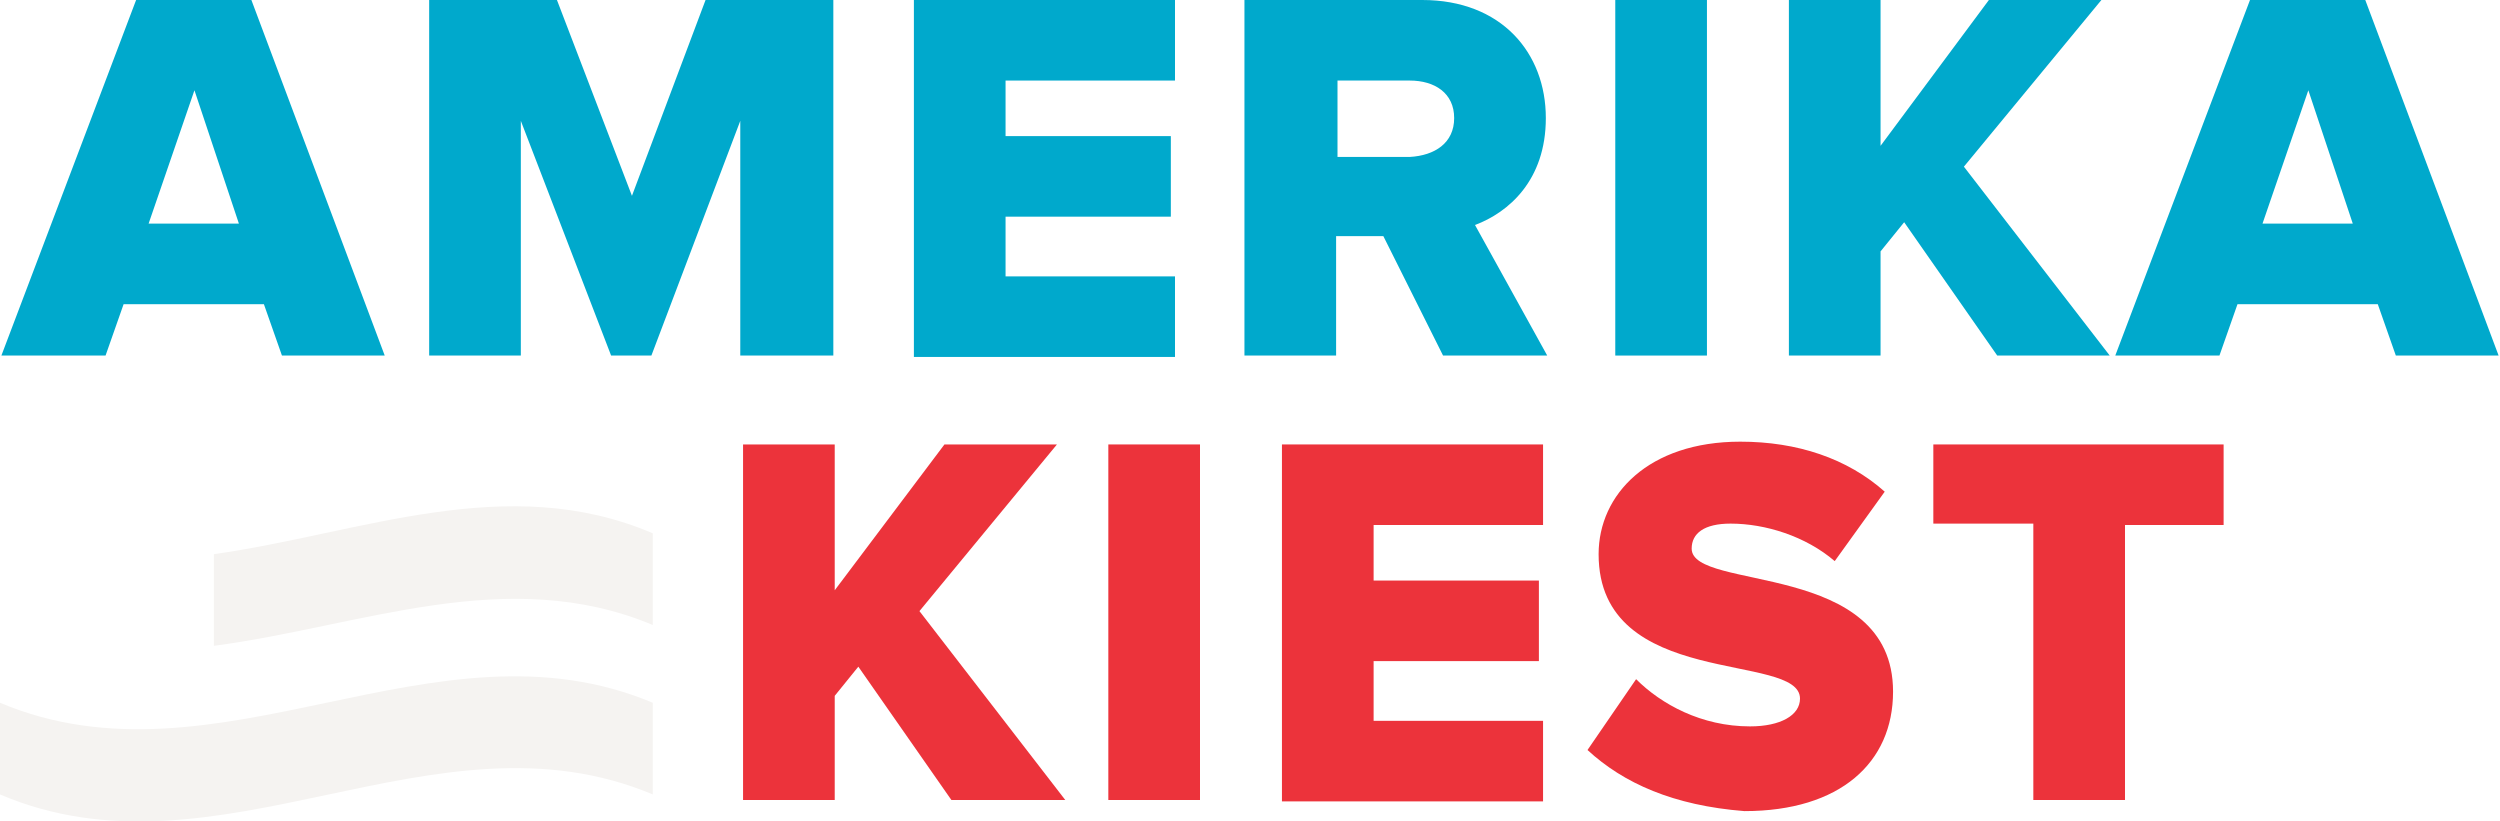
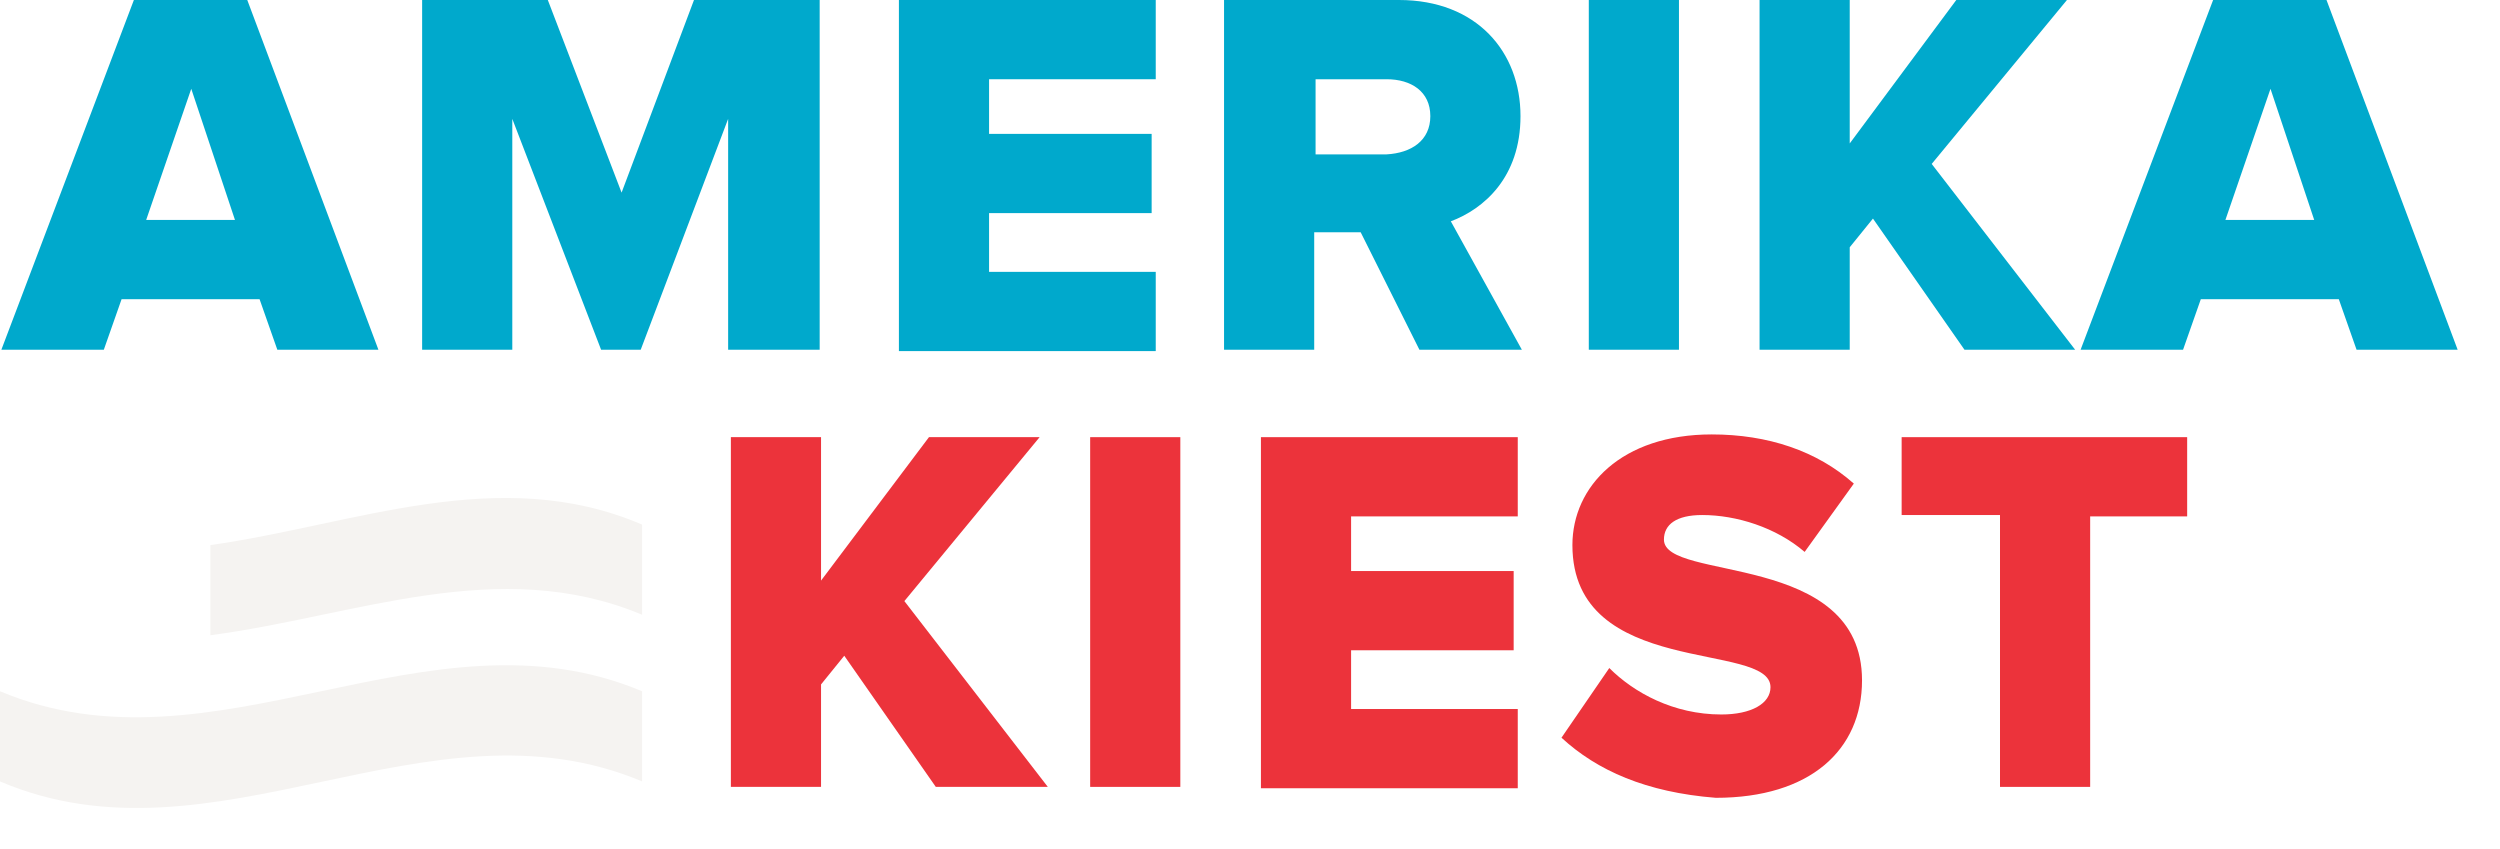
- <svg xmlns="http://www.w3.org/2000/svg" version="1.1" id="Laag_1" x="0px" y="0px" viewBox="0 0 180 59.1" enable-background="new 0 0 180 59.1" xml:space="preserve">
+ <svg xmlns="http://www.w3.org/2000/svg" version="1.1" id="Laag_1" x="0px" y="0px" viewBox="0 0 183 62.1" enable-background="new 0 0 183 62.1" xml:space="preserve">
  <g>
    <g>
      <path fill="#EC333B" d="M68.5,57.6l-6.7-9.6l-1.7,2.1v7.5h-6.6V32h6.6v10.5L68,32h8.1l-9.9,12l10.5,13.6H68.5z" />
      <path fill="#EC333B" d="M79.8,57.6V32h6.6v25.6H79.8z" />
      <path fill="#EC333B" d="M92.3,57.6V32h18.8v5.8H98.9v4h11.9v5.8H98.9v4.3h12.2v5.8H92.3z" />
      <path fill="#EC333B" d="M114.3,54l3.5-5.1c1.8,1.8,4.7,3.4,8.2,3.4c2.2,0,3.6-0.8,3.6-2c0-3.4-14.5-0.6-14.5-10.4     c0-4.3,3.6-8.1,10.2-8.1c4.1,0,7.7,1.2,10.4,3.6l-3.6,5c-2.1-1.8-5-2.7-7.5-2.7c-1.9,0-2.8,0.7-2.8,1.8c0,3.1,14.5,0.8,14.5,10.3     c0,5.1-3.8,8.6-10.7,8.6C120.5,58,116.9,56.4,114.3,54z" />
      <path fill="#EC333B" d="M146.4,57.6V37.7h-7.2V32h20.9v5.8H153v19.8H146.4z" />
    </g>
    <g>
      <path fill="#00A9CC" d="M20.3,25.6L19,21.9H8.9l-1.3,3.7H0.1L9.8,0h8.3l9.6,25.6H20.3z M14,6.5l-3.3,9.6h6.5L14,6.5z" />
      <path fill="#00A9CC" d="M53.3,25.6V8.7l-6.4,16.9H44L37.5,8.7v16.9h-6.6V0h9.2l5.4,14.1L50.8,0h9.2v25.6H53.3z" />
      <path fill="#00A9CC" d="M65.8,25.6V0h18.8v5.8H72.4v4h11.9v5.8H72.4v4.3h12.2v5.8H65.8z" />
      <path fill="#00A9CC" d="M103.9,25.6L99.6,17h-3.4v8.6h-6.6V0h12.8c5.7,0,8.9,3.8,8.9,8.5c0,4.5-2.7,6.8-5.1,7.7l5.2,9.4H103.9z     M104.7,8.5c0-1.8-1.4-2.7-3.2-2.7h-5.2v5.5h5.2C103.3,11.2,104.7,10.3,104.7,8.5z" />
      <path fill="#00A9CC" d="M116.3,25.6V0h6.6v25.6H116.3z" />
      <path fill="#00A9CC" d="M143.8,25.6l-6.7-9.6l-1.7,2.1v7.5h-6.6V0h6.6v10.5L143.2,0h8.1l-9.9,12l10.5,13.6H143.8z" />
      <path fill="#00A9CC" d="M172.5,25.6l-1.3-3.7h-10.1l-1.3,3.7h-7.5L162,0h8.3l9.6,25.6H172.5z M166.2,6.5l-3.3,9.6h6.5L166.2,6.5z" />
    </g>
    <path fill="#F5F3F1" d="M15.4,39.9v6.6C26,45.1,36.5,40.6,47,45c0-2.2,0-4.4,0-6.6C36.5,33.9,26,38.4,15.4,39.9z" />
    <path fill="#F5F3F1" d="M0,57.2c0-2.2,0-4.4,0-6.6c15.7,6.6,31.3-6.6,47,0c0,2.2,0,4.4,0,6.6C31.3,50.6,15.7,63.9,0,57.2z" />
  </g>
</svg>
